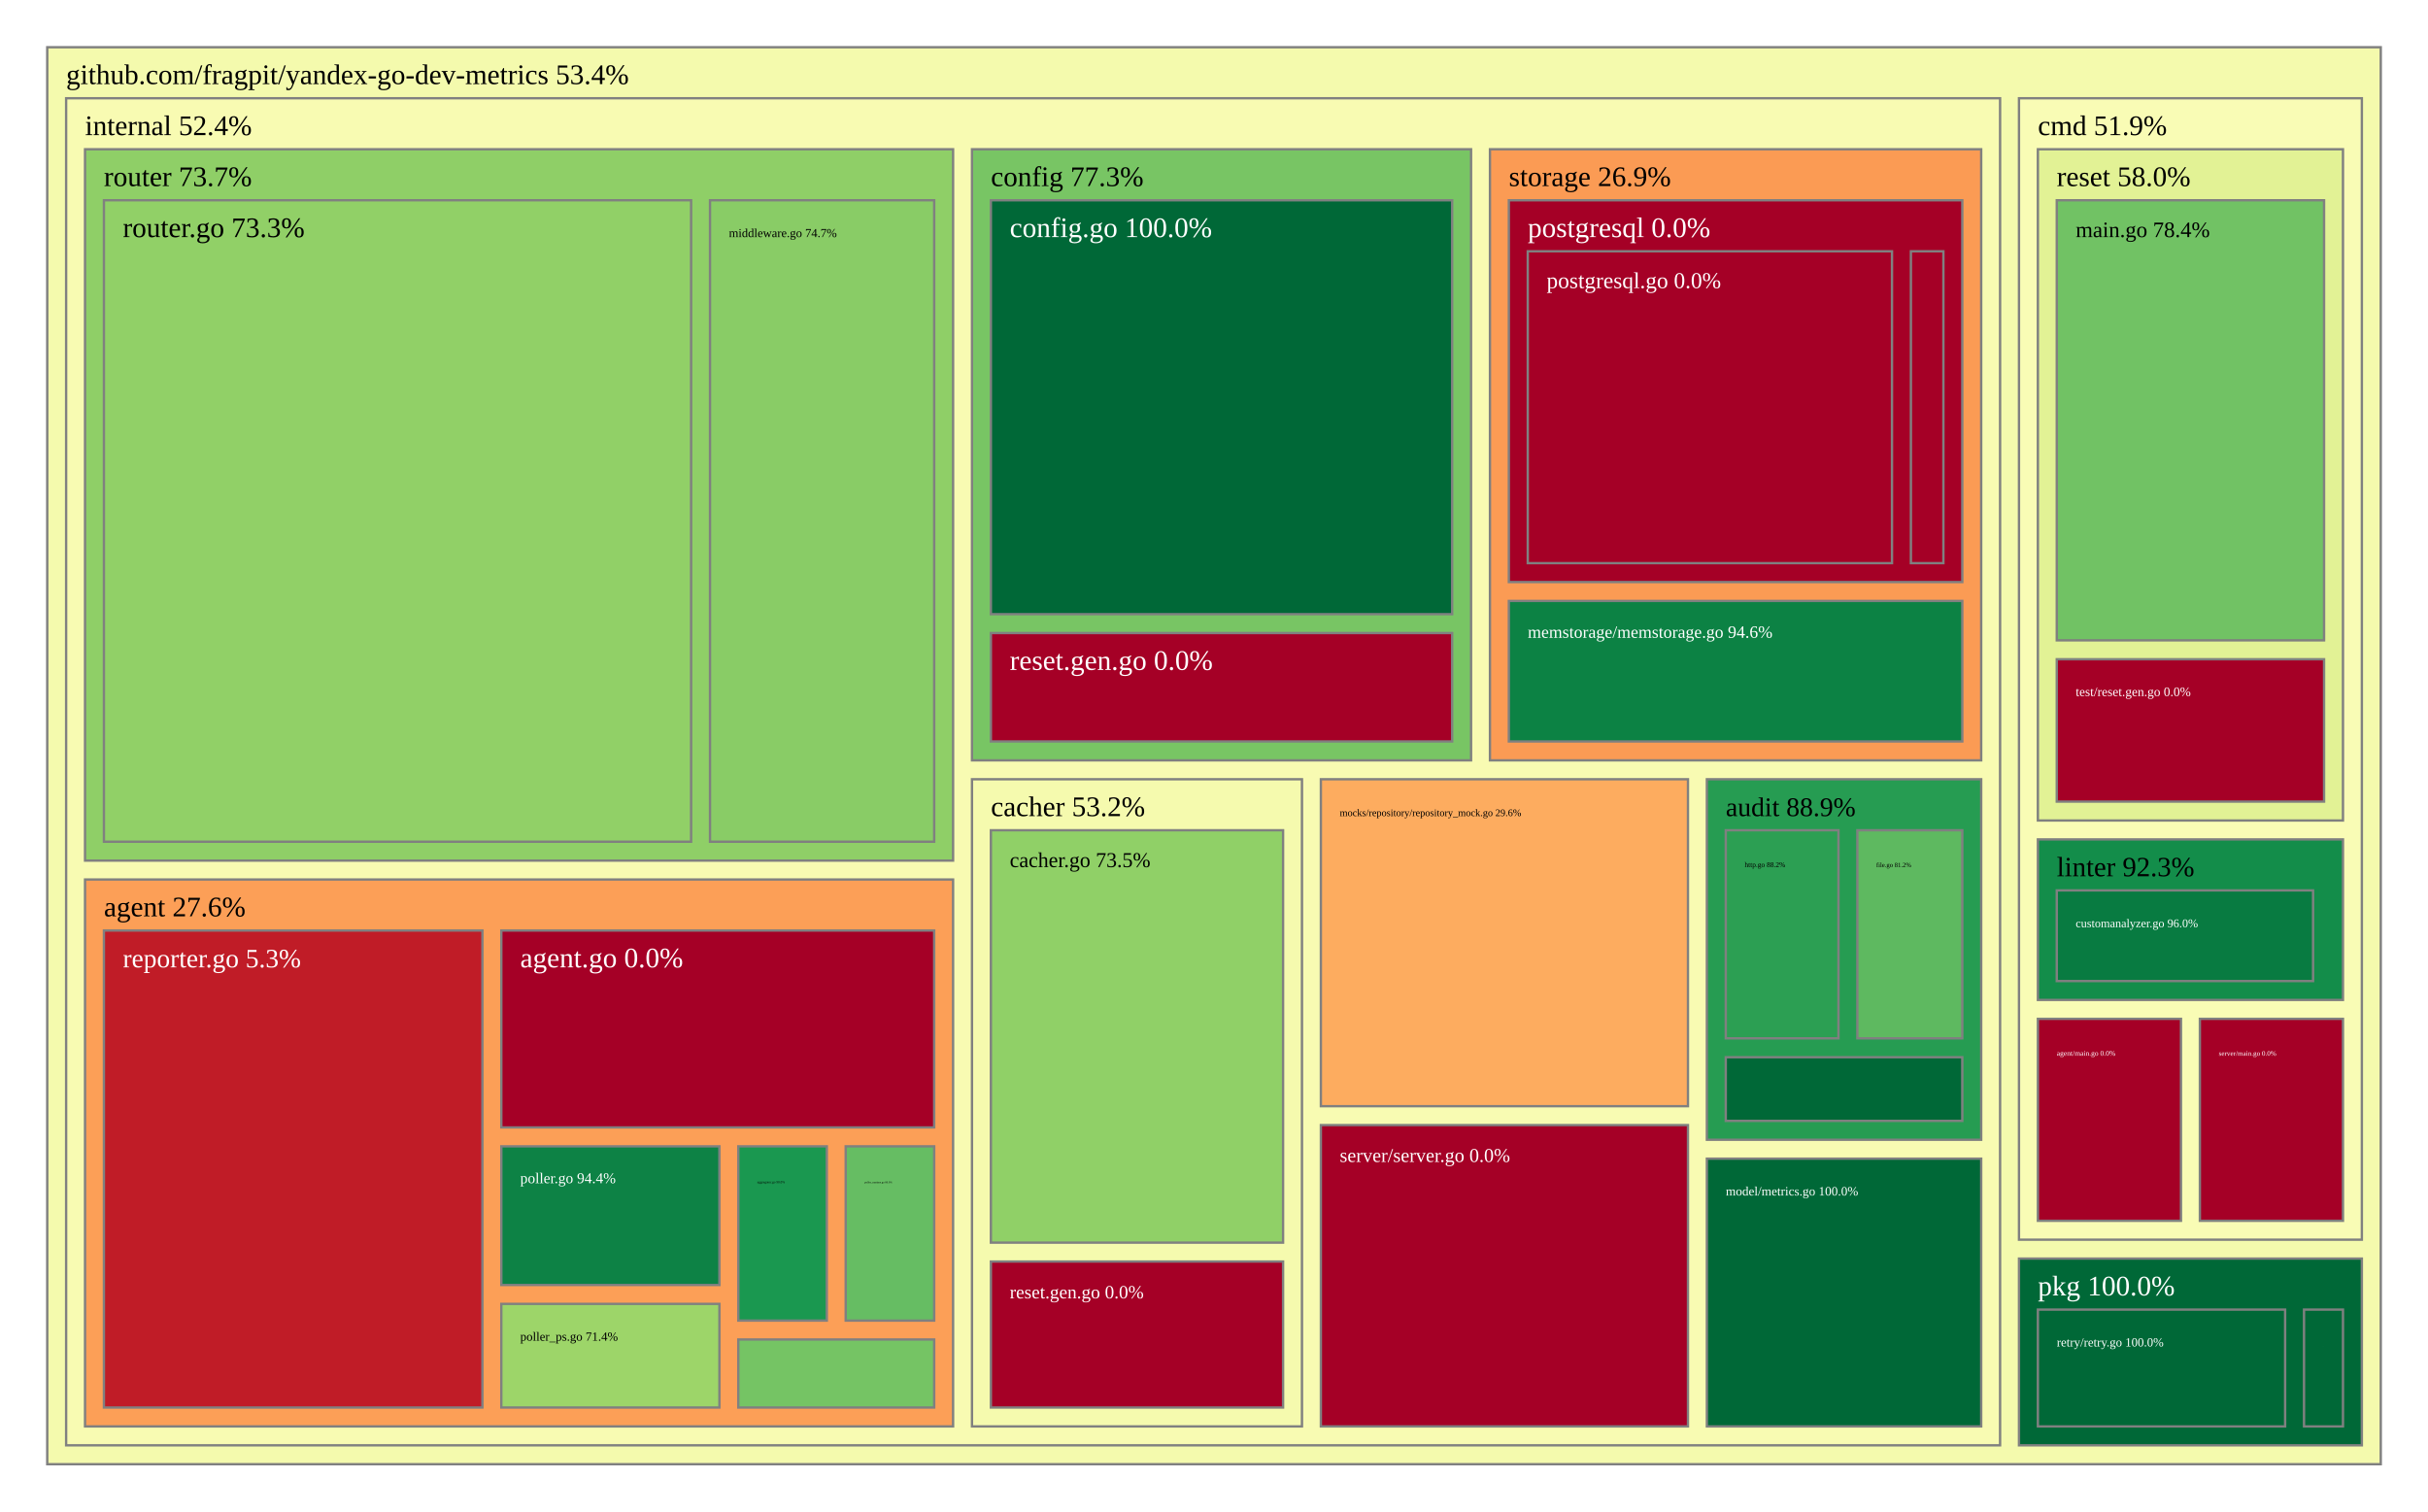
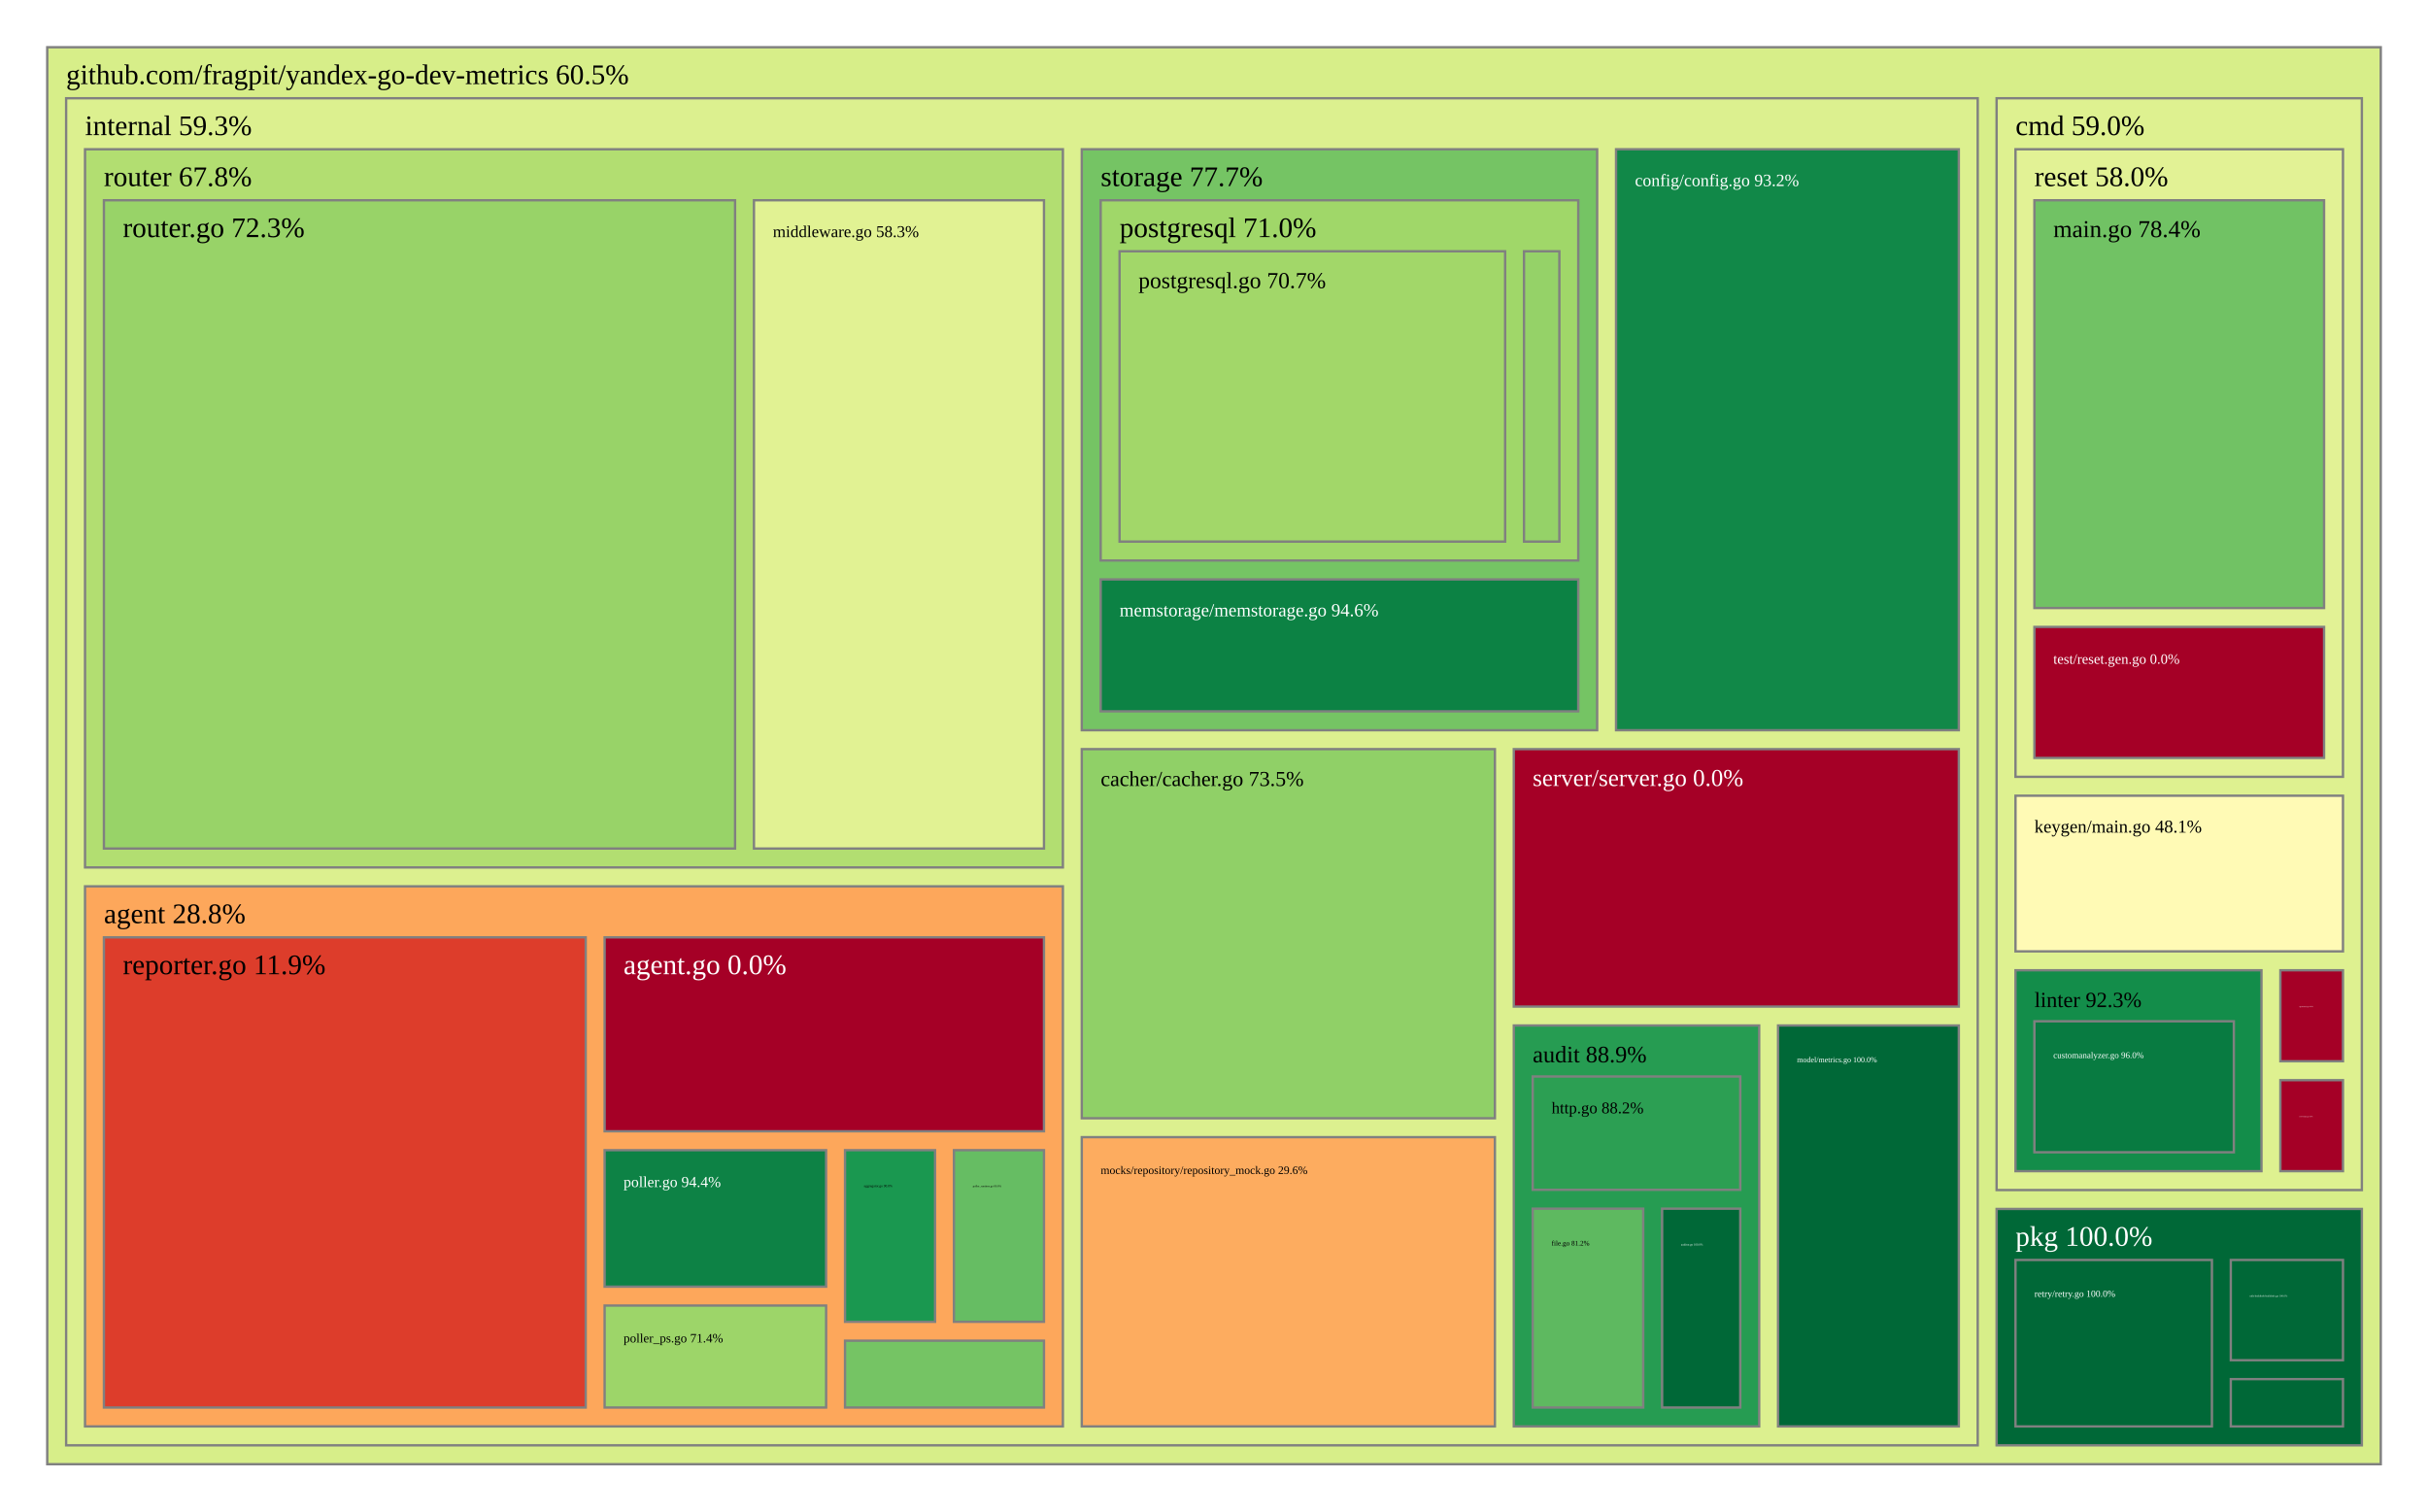
<svg xmlns="http://www.w3.org/2000/svg" viewBox="0 0 1028 640" style="background: white none repeat scroll 0% 0%;">
  <g>
-     <rect x="20" y="20" width="988" height="600" style="fill: rgb(244, 250, 173);opacity:1;fill-opacity:1.00;stroke:rgb(128,128,128);stroke-width:1px;stroke-opacity:1.00;" />
-     <text data-notex="1" text-anchor="start" transform="translate(28,35.6) scale(1)" style="font-family: Open Sans, verdana, arial, sans-serif !important; font-size: 12px; fill: rgb(0, 0, 0); fill-opacity: 1.00; white-space: pre;" data-math="N">github.com/fragpit/yandex-go-dev-metrics 53.4%</text>
+     <rect x="20" y="20" width="988" height="600" style="fill: rgb(215, 238, 137);opacity:1;fill-opacity:1.00;stroke:rgb(128,128,128);stroke-width:1px;stroke-opacity:1.00;" />
+     <text data-notex="1" text-anchor="start" transform="translate(28,35.6) scale(1)" style="font-family: Open Sans, verdana, arial, sans-serif !important; font-size: 12px; fill: rgb(0, 0, 0); fill-opacity: 1.00; white-space: pre;" data-math="N">github.com/fragpit/yandex-go-dev-metrics 60.5%</text>
  </g>
  <g>
-     <rect x="854.824" y="41.6" width="145.176" height="483.329" style="fill: rgb(249, 252, 181);opacity:1;fill-opacity:1.00;stroke:rgb(128,128,128);stroke-width:1px;stroke-opacity:1.00;" />
-     <text data-notex="1" text-anchor="start" transform="translate(862.8235,57.2) scale(1)" style="font-family: Open Sans, verdana, arial, sans-serif !important; font-size: 12px; fill: rgb(0, 0, 0); fill-opacity: 1.00; white-space: pre;" data-math="N">cmd 51.9%</text>
+     <rect x="845.351" y="41.6" width="154.649" height="462.315" style="fill: rgb(222, 241, 144);opacity:1;fill-opacity:1.00;stroke:rgb(128,128,128);stroke-width:1px;stroke-opacity:1.00;" />
+     <text data-notex="1" text-anchor="start" transform="translate(853.3512,57.2) scale(1)" style="font-family: Open Sans, verdana, arial, sans-serif !important; font-size: 12px; fill: rgb(0, 0, 0); fill-opacity: 1.00; white-space: pre;" data-math="N">cmd 59.0%</text>
  </g>
  <g>
-     <rect x="28" y="41.6" width="818.824" height="570.4" style="fill: rgb(248, 251, 178);opacity:1;fill-opacity:1.00;stroke:rgb(128,128,128);stroke-width:1px;stroke-opacity:1.00;" />
-     <text data-notex="1" text-anchor="start" transform="translate(36,57.2) scale(1)" style="font-family: Open Sans, verdana, arial, sans-serif !important; font-size: 12px; fill: rgb(0, 0, 0); fill-opacity: 1.00; white-space: pre;" data-math="N">internal 52.4%</text>
+     <rect x="28" y="41.6" width="809.351" height="570.4" style="fill: rgb(220, 240, 143);opacity:1;fill-opacity:1.00;stroke:rgb(128,128,128);stroke-width:1px;stroke-opacity:1.00;" />
+     <text data-notex="1" text-anchor="start" transform="translate(36,57.2) scale(1)" style="font-family: Open Sans, verdana, arial, sans-serif !important; font-size: 12px; fill: rgb(0, 0, 0); fill-opacity: 1.00; white-space: pre;" data-math="N">internal 59.3%</text>
  </g>
  <g>
-     <rect x="854.824" y="532.929" width="145.176" height="79.071" style="fill: rgb(0, 104, 55);opacity:1;fill-opacity:1.00;stroke:rgb(128,128,128);stroke-width:1px;stroke-opacity:1.00;" />
-     <text data-notex="1" text-anchor="start" transform="translate(862.8235,548.529) scale(1)" style="font-family: Open Sans, verdana, arial, sans-serif !important; font-size: 12px; fill: rgb(255, 255, 255); fill-opacity: 1.00; white-space: pre;" data-math="N">pkg 100.0%</text>
+     <rect x="845.351" y="511.915" width="154.649" height="100.085" style="fill: rgb(0, 104, 55);opacity:1;fill-opacity:1.00;stroke:rgb(128,128,128);stroke-width:1px;stroke-opacity:1.00;" />
+     <text data-notex="1" text-anchor="start" transform="translate(853.3512,527.5152) scale(1)" style="font-family: Open Sans, verdana, arial, sans-serif !important; font-size: 12px; fill: rgb(255, 255, 255); fill-opacity: 1.00; white-space: pre;" data-math="N">pkg 100.0%</text>
  </g>
  <g>
-     <rect x="862.824" y="431.414" width="60.588" height="85.515" style="fill: rgb(165, 0, 38);opacity:1;fill-opacity:1.00;stroke:rgb(128,128,128);stroke-width:1px;stroke-opacity:1.00;" />
-     <text data-notex="1" text-anchor="start" transform="translate(870.8235,447.0143) scale(0.258034)" style="font-family: Open Sans, verdana, arial, sans-serif !important; font-size: 12px; fill: rgb(255, 255, 255); fill-opacity: 1.00; white-space: pre;" data-math="N">agent/main.go 0.0%</text>
+     <rect x="965.494" y="410.845" width="26.506" height="38.535" style="fill: rgb(165, 0, 38);opacity:1;fill-opacity:1.00;stroke:rgb(128,128,128);stroke-width:1px;stroke-opacity:1.00;" />
+     <text data-notex="1" text-anchor="start" transform="translate(973.4944,426.4449) scale(0.060796)" style="font-family: Open Sans, verdana, arial, sans-serif !important; font-size: 12px; fill: rgb(255, 255, 255); fill-opacity: 1.00; white-space: pre;" data-math="N">agent/main.go 0.0%</text>
  </g>
  <g>
-     <rect x="862.824" y="355.434" width="129.176" height="67.981" style="fill: rgb(19, 141, 74);opacity:1;fill-opacity:1.00;stroke:rgb(128,128,128);stroke-width:1px;stroke-opacity:1.00;" />
-     <text data-notex="1" text-anchor="start" transform="translate(870.8235,371.0336) scale(0.982435)" style="font-family: Open Sans, verdana, arial, sans-serif !important; font-size: 12px; fill: rgb(0, 0, 0); fill-opacity: 1.00; white-space: pre;" data-math="N">linter 92.3%</text>
+     <rect x="853.351" y="336.936" width="138.649" height="65.909" style="fill: rgb(255, 250, 181);opacity:1;fill-opacity:1.00;stroke:rgb(128,128,128);stroke-width:1px;stroke-opacity:1.00;" />
+     <text data-notex="1" text-anchor="start" transform="translate(861.3512,352.5361) scale(0.638796)" style="font-family: Open Sans, verdana, arial, sans-serif !important; font-size: 12px; fill: rgb(0, 0, 0); fill-opacity: 1.00; white-space: pre;" data-math="N">keygen/main.go 48.1%</text>
  </g>
  <g>
-     <rect x="862.824" y="63.2" width="129.176" height="284.234" style="fill: rgb(226, 242, 149);opacity:1;fill-opacity:1.00;stroke:rgb(128,128,128);stroke-width:1px;stroke-opacity:1.00;" />
-     <text data-notex="1" text-anchor="start" transform="translate(870.8235,78.8) scale(1)" style="font-family: Open Sans, verdana, arial, sans-serif !important; font-size: 12px; fill: rgb(0, 0, 0); fill-opacity: 1.00; white-space: pre;" data-math="N">reset 58.0%</text>
+     <rect x="853.351" y="410.845" width="104.143" height="85.07" style="fill: rgb(19, 141, 74);opacity:1;fill-opacity:1.00;stroke:rgb(128,128,128);stroke-width:1px;stroke-opacity:1.00;" />
+     <text data-notex="1" text-anchor="start" transform="translate(861.3512,426.4449) scale(0.765132)" style="font-family: Open Sans, verdana, arial, sans-serif !important; font-size: 12px; fill: rgb(0, 0, 0); fill-opacity: 1.00; white-space: pre;" data-math="N">linter 92.3%</text>
  </g>
  <g>
-     <rect x="931.412" y="431.414" width="60.588" height="85.515" style="fill: rgb(165, 0, 38);opacity:1;fill-opacity:1.00;stroke:rgb(128,128,128);stroke-width:1px;stroke-opacity:1.00;" />
-     <text data-notex="1" text-anchor="start" transform="translate(939.4118,447.0143) scale(0.244453)" style="font-family: Open Sans, verdana, arial, sans-serif !important; font-size: 12px; fill: rgb(255, 255, 255); fill-opacity: 1.00; white-space: pre;" data-math="N">server/main.go 0.0%</text>
+     <rect x="853.351" y="63.2" width="138.649" height="265.736" style="fill: rgb(226, 242, 149);opacity:1;fill-opacity:1.00;stroke:rgb(128,128,128);stroke-width:1px;stroke-opacity:1.00;" />
+     <text data-notex="1" text-anchor="start" transform="translate(861.3512,78.8) scale(1)" style="font-family: Open Sans, verdana, arial, sans-serif !important; font-size: 12px; fill: rgb(0, 0, 0); fill-opacity: 1.00; white-space: pre;" data-math="N">reset 58.0%</text>
  </g>
  <g>
-     <rect x="36" y="372.416" width="367.531" height="231.584" style="fill: rgb(252, 159, 87);opacity:1;fill-opacity:1.00;stroke:rgb(128,128,128);stroke-width:1px;stroke-opacity:1.00;" />
-     <text data-notex="1" text-anchor="start" transform="translate(44,388.0163) scale(1)" style="font-family: Open Sans, verdana, arial, sans-serif !important; font-size: 12px; fill: rgb(0, 0, 0); fill-opacity: 1.00; white-space: pre;" data-math="N">agent 27.6%</text>
+     <rect x="965.494" y="457.38" width="26.506" height="38.535" style="fill: rgb(165, 0, 38);opacity:1;fill-opacity:1.00;stroke:rgb(128,128,128);stroke-width:1px;stroke-opacity:1.00;" />
+     <text data-notex="1" text-anchor="start" transform="translate(973.4944,472.98) scale(0.057596)" style="font-family: Open Sans, verdana, arial, sans-serif !important; font-size: 12px; fill: rgb(255, 255, 255); fill-opacity: 1.00; white-space: pre;" data-math="N">server/main.go 0.0%</text>
  </g>
  <g>
-     <rect x="722.679" y="329.964" width="116.145" height="152.654" style="fill: rgb(38, 156, 82);opacity:1;fill-opacity:1.00;stroke:rgb(128,128,128);stroke-width:1px;stroke-opacity:1.00;" />
-     <text data-notex="1" text-anchor="start" transform="translate(730.6787,345.5636) scale(0.948341)" style="font-family: Open Sans, verdana, arial, sans-serif !important; font-size: 12px; fill: rgb(0, 0, 0); fill-opacity: 1.00; white-space: pre;" data-math="N">audit 88.9%</text>
+     <rect x="36" y="375.304" width="414.018" height="228.696" style="fill: rgb(253, 167, 91);opacity:1;fill-opacity:1.00;stroke:rgb(128,128,128);stroke-width:1px;stroke-opacity:1.00;" />
+     <text data-notex="1" text-anchor="start" transform="translate(44,390.9038) scale(1)" style="font-family: Open Sans, verdana, arial, sans-serif !important; font-size: 12px; fill: rgb(0, 0, 0); fill-opacity: 1.00; white-space: pre;" data-math="N">agent 28.8%</text>
  </g>
  <g>
-     <rect x="411.531" y="329.964" width="139.717" height="274.036" style="fill: rgb(245, 250, 174);opacity:1;fill-opacity:1.00;stroke:rgb(128,128,128);stroke-width:1px;stroke-opacity:1.00;" />
-     <text data-notex="1" text-anchor="start" transform="translate(419.5308,345.5636) scale(1)" style="font-family: Open Sans, verdana, arial, sans-serif !important; font-size: 12px; fill: rgb(0, 0, 0); fill-opacity: 1.00; white-space: pre;" data-math="N">cacher 53.2%</text>
+     <rect x="640.938" y="434.225" width="103.881" height="169.775" style="fill: rgb(38, 156, 82);opacity:1;fill-opacity:1.00;stroke:rgb(128,128,128);stroke-width:1px;stroke-opacity:1.00;" />
+     <text data-notex="1" text-anchor="start" transform="translate(648.9376,449.8255) scale(0.832208)" style="font-family: Open Sans, verdana, arial, sans-serif !important; font-size: 12px; fill: rgb(0, 0, 0); fill-opacity: 1.00; white-space: pre;" data-math="N">audit 88.9%</text>
  </g>
  <g>
-     <rect x="411.531" y="63.2" width="211.308" height="258.764" style="fill: rgb(120, 197, 100);opacity:1;fill-opacity:1.00;stroke:rgb(128,128,128);stroke-width:1px;stroke-opacity:1.00;" />
-     <text data-notex="1" text-anchor="start" transform="translate(419.5308,78.8) scale(1)" style="font-family: Open Sans, verdana, arial, sans-serif !important; font-size: 12px; fill: rgb(0, 0, 0); fill-opacity: 1.00; white-space: pre;" data-math="N">config 77.3%</text>
+     <rect x="458.018" y="317.209" width="174.92" height="156.31" style="fill: rgb(144, 208, 103);opacity:1;fill-opacity:1.00;stroke:rgb(128,128,128);stroke-width:1px;stroke-opacity:1.00;" />
+     <text data-notex="1" text-anchor="start" transform="translate(466.0181,332.8093) scale(0.75246)" style="font-family: Open Sans, verdana, arial, sans-serif !important; font-size: 12px; fill: rgb(0, 0, 0); fill-opacity: 1.00; white-space: pre;" data-math="N">cacher/cacher.go 73.5%</text>
  </g>
  <g>
-     <rect x="559.247" y="329.964" width="155.431" height="138.442" style="fill: rgb(253, 172, 95);opacity:1;fill-opacity:1.00;stroke:rgb(128,128,128);stroke-width:1px;stroke-opacity:1.00;" />
-     <text data-notex="1" text-anchor="start" transform="translate(567.2475,345.5636) scale(0.354246)" style="font-family: Open Sans, verdana, arial, sans-serif !important; font-size: 12px; fill: rgb(0, 0, 0); fill-opacity: 1.00; white-space: pre;" data-math="N">mocks/repository/repository_mock.go 29.6%</text>
+     <rect x="684.226" y="63.2" width="145.125" height="246.009" style="fill: rgb(17, 136, 72);opacity:1;fill-opacity:1.00;stroke:rgb(128,128,128);stroke-width:1px;stroke-opacity:1.00;" />
+     <text data-notex="1" text-anchor="start" transform="translate(692.2259,78.8) scale(0.611389)" style="font-family: Open Sans, verdana, arial, sans-serif !important; font-size: 12px; fill: rgb(255, 255, 255); fill-opacity: 1.00; white-space: pre;" data-math="N">config/config.go 93.2%</text>
  </g>
  <g>
-     <rect x="722.679" y="490.617" width="116.145" height="113.383" style="fill: rgb(0, 104, 55);opacity:1;fill-opacity:1.00;stroke:rgb(128,128,128);stroke-width:1px;stroke-opacity:1.00;" />
-     <text data-notex="1" text-anchor="start" transform="translate(730.6787,506.2173) scale(0.453555)" style="font-family: Open Sans, verdana, arial, sans-serif !important; font-size: 12px; fill: rgb(255, 255, 255); fill-opacity: 1.00; white-space: pre;" data-math="N">model/metrics.go 100.0%</text>
+     <rect x="458.018" y="481.519" width="174.92" height="122.481" style="fill: rgb(253, 172, 95);opacity:1;fill-opacity:1.00;stroke:rgb(128,128,128);stroke-width:1px;stroke-opacity:1.00;" />
+     <text data-notex="1" text-anchor="start" transform="translate(466.0181,497.1189) scale(0.403759)" style="font-family: Open Sans, verdana, arial, sans-serif !important; font-size: 12px; fill: rgb(0, 0, 0); fill-opacity: 1.00; white-space: pre;" data-math="N">mocks/repository/repository_mock.go 29.6%</text>
  </g>
  <g>
-     <rect x="36" y="63.2" width="367.531" height="301.216" style="fill: rgb(143, 207, 103);opacity:1;fill-opacity:1.00;stroke:rgb(128,128,128);stroke-width:1px;stroke-opacity:1.00;" />
-     <text data-notex="1" text-anchor="start" transform="translate(44,78.8) scale(1)" style="font-family: Open Sans, verdana, arial, sans-serif !important; font-size: 12px; fill: rgb(0, 0, 0); fill-opacity: 1.00; white-space: pre;" data-math="N">router 73.7%</text>
+     <rect x="752.819" y="434.225" width="76.532" height="169.775" style="fill: rgb(0, 104, 55);opacity:1;fill-opacity:1.00;stroke:rgb(128,128,128);stroke-width:1px;stroke-opacity:1.00;" />
+     <text data-notex="1" text-anchor="start" transform="translate(760.8188,449.8255) scale(0.27415)" style="font-family: Open Sans, verdana, arial, sans-serif !important; font-size: 12px; fill: rgb(255, 255, 255); fill-opacity: 1.00; white-space: pre;" data-math="N">model/metrics.go 100.0%</text>
  </g>
  <g>
-     <rect x="559.247" y="476.406" width="155.431" height="127.594" style="fill: rgb(165, 0, 38);opacity:1;fill-opacity:1.00;stroke:rgb(128,128,128);stroke-width:1px;stroke-opacity:1.00;" />
-     <text data-notex="1" text-anchor="start" transform="translate(567.2475,492.0056) scale(0.691623)" style="font-family: Open Sans, verdana, arial, sans-serif !important; font-size: 12px; fill: rgb(255, 255, 255); fill-opacity: 1.00; white-space: pre;" data-math="N">server/server.go 0.0%</text>
+     <rect x="36" y="63.2" width="414.018" height="304.104" style="fill: rgb(178, 222, 113);opacity:1;fill-opacity:1.00;stroke:rgb(128,128,128);stroke-width:1px;stroke-opacity:1.00;" />
+     <text data-notex="1" text-anchor="start" transform="translate(44,78.8) scale(1)" style="font-family: Open Sans, verdana, arial, sans-serif !important; font-size: 12px; fill: rgb(0, 0, 0); fill-opacity: 1.00; white-space: pre;" data-math="N">router 67.8%</text>
  </g>
  <g>
-     <rect x="630.839" y="63.2" width="207.985" height="258.764" style="fill: rgb(251, 155, 84);opacity:1;fill-opacity:1.00;stroke:rgb(128,128,128);stroke-width:1px;stroke-opacity:1.00;" />
-     <text data-notex="1" text-anchor="start" transform="translate(638.8386,78.8) scale(1)" style="font-family: Open Sans, verdana, arial, sans-serif !important; font-size: 12px; fill: rgb(0, 0, 0); fill-opacity: 1.00; white-space: pre;" data-math="N">storage 26.9%</text>
+     <rect x="640.938" y="317.209" width="188.414" height="109.016" style="fill: rgb(165, 0, 38);opacity:1;fill-opacity:1.00;stroke:rgb(128,128,128);stroke-width:1px;stroke-opacity:1.00;" />
+     <text data-notex="1" text-anchor="start" transform="translate(648.9376,332.8093) scale(0.855226)" style="font-family: Open Sans, verdana, arial, sans-serif !important; font-size: 12px; fill: rgb(255, 255, 255); fill-opacity: 1.00; white-space: pre;" data-math="N">server/server.go 0.0%</text>
  </g>
  <g>
-     <rect x="975.504" y="554.529" width="16.496" height="49.471" style="fill: rgb(0, 104, 55);opacity:1;fill-opacity:1.00;stroke:rgb(128,128,128);stroke-width:1px;stroke-opacity:1.00;" />
-     <text data-notex="1" text-anchor="start" transform="translate(983.5042,570.129) scale(0.002718)" style="font-family: Open Sans, verdana, arial, sans-serif !important; font-size: 12px; fill: rgb(255, 255, 255); fill-opacity: 1.00; white-space: pre;" data-math="N">pool/pool.go 100.0%</text>
+     <rect x="458.018" y="63.2" width="218.208" height="246.009" style="fill: rgb(117, 196, 100);opacity:1;fill-opacity:1.00;stroke:rgb(128,128,128);stroke-width:1px;stroke-opacity:1.00;" />
+     <text data-notex="1" text-anchor="start" transform="translate(466.0181,78.8) scale(1)" style="font-family: Open Sans, verdana, arial, sans-serif !important; font-size: 12px; fill: rgb(0, 0, 0); fill-opacity: 1.00; white-space: pre;" data-math="N">storage 77.7%</text>
  </g>
  <g>
-     <rect x="862.824" y="554.529" width="104.681" height="49.471" style="fill: rgb(0, 104, 55);opacity:1;fill-opacity:1.00;stroke:rgb(128,128,128);stroke-width:1px;stroke-opacity:1.00;" />
-     <text data-notex="1" text-anchor="start" transform="translate(870.8235,570.129) scale(0.439884)" style="font-family: Open Sans, verdana, arial, sans-serif !important; font-size: 12px; fill: rgb(255, 255, 255); fill-opacity: 1.00; white-space: pre;" data-math="N">retry/retry.go 100.0%</text>
+     <rect x="944.511" y="583.97" width="47.489" height="20.03" style="fill: rgb(0, 104, 55);opacity:1;fill-opacity:1.00;stroke:rgb(128,128,128);stroke-width:1px;stroke-opacity:1.00;" />
  </g>
  <g>
-     <rect x="870.824" y="377.034" width="108.516" height="38.381" style="fill: rgb(8, 123, 65);opacity:1;fill-opacity:1.00;stroke:rgb(128,128,128);stroke-width:1px;stroke-opacity:1.00;" />
-     <text data-notex="1" text-anchor="start" transform="translate(878.8235,392.6336) scale(0.419003)" style="font-family: Open Sans, verdana, arial, sans-serif !important; font-size: 12px; fill: rgb(255, 255, 255); fill-opacity: 1.00; white-space: pre;" data-math="N">customanalyzer.go 96.0%</text>
+     <rect x="853.351" y="533.515" width="83.16" height="70.485" style="fill: rgb(0, 104, 55);opacity:1;fill-opacity:1.00;stroke:rgb(128,128,128);stroke-width:1px;stroke-opacity:1.00;" />
+     <text data-notex="1" text-anchor="start" transform="translate(861.3512,549.1152) scale(0.333135)" style="font-family: Open Sans, verdana, arial, sans-serif !important; font-size: 12px; fill: rgb(255, 255, 255); fill-opacity: 1.00; white-space: pre;" data-math="N">retry/retry.go 100.0%</text>
  </g>
  <g>
-     <rect x="870.824" y="84.8" width="113.176" height="186.349" style="fill: rgb(113, 194, 100);opacity:1;fill-opacity:1.00;stroke:rgb(128,128,128);stroke-width:1px;stroke-opacity:1.00;" />
-     <text data-notex="1" text-anchor="start" transform="translate(878.8235,100.4) scale(0.778658)" style="font-family: Open Sans, verdana, arial, sans-serif !important; font-size: 12px; fill: rgb(0, 0, 0); fill-opacity: 1.00; white-space: pre;" data-math="N">main.go 78.4%</text>
+     <rect x="944.511" y="533.515" width="47.489" height="42.455" style="fill: rgb(0, 104, 55);opacity:1;fill-opacity:1.00;stroke:rgb(128,128,128);stroke-width:1px;stroke-opacity:1.00;" />
+     <text data-notex="1" text-anchor="start" transform="translate(952.5113,549.1152) scale(0.093716)" style="font-family: Open Sans, verdana, arial, sans-serif !important; font-size: 12px; fill: rgb(255, 255, 255); fill-opacity: 1.00; white-space: pre;" data-math="N">utils/buildinfo/buildinfo.go 100.0%</text>
  </g>
  <g>
-     <rect x="870.824" y="279.149" width="113.176" height="60.285" style="fill: rgb(165, 0, 38);opacity:1;fill-opacity:1.00;stroke:rgb(128,128,128);stroke-width:1px;stroke-opacity:1.00;" />
-     <text data-notex="1" text-anchor="start" transform="translate(878.8235,294.7488) scale(0.460116)" style="font-family: Open Sans, verdana, arial, sans-serif !important; font-size: 12px; fill: rgb(255, 255, 255); fill-opacity: 1.00; white-space: pre;" data-math="N">test/reset.gen.go 0.0%</text>
+     <rect x="861.351" y="432.445" width="84.445" height="55.47" style="fill: rgb(8, 123, 65);opacity:1;fill-opacity:1.00;stroke:rgb(128,128,128);stroke-width:1px;stroke-opacity:1.00;" />
+     <text data-notex="1" text-anchor="start" transform="translate(869.3512,448.0449) scale(0.309988)" style="font-family: Open Sans, verdana, arial, sans-serif !important; font-size: 12px; fill: rgb(255, 255, 255); fill-opacity: 1.00; white-space: pre;" data-math="N">customanalyzer.go 96.0%</text>
  </g>
  <g>
-     <rect x="212.253" y="394.016" width="183.277" height="83.382" style="fill: rgb(165, 0, 38);opacity:1;fill-opacity:1.00;stroke:rgb(128,128,128);stroke-width:1px;stroke-opacity:1.00;" />
-     <text data-notex="1" text-anchor="start" transform="translate(220.2533,409.6163) scale(1)" style="font-family: Open Sans, verdana, arial, sans-serif !important; font-size: 12px; fill: rgb(255, 255, 255); fill-opacity: 1.00; white-space: pre;" data-math="N">agent.go 0.0%</text>
+     <rect x="861.351" y="84.8" width="122.649" height="172.661" style="fill: rgb(113, 194, 100);opacity:1;fill-opacity:1.00;stroke:rgb(128,128,128);stroke-width:1px;stroke-opacity:1.00;" />
+     <text data-notex="1" text-anchor="start" transform="translate(869.3512,100.4) scale(0.854558)" style="font-family: Open Sans, verdana, arial, sans-serif !important; font-size: 12px; fill: rgb(0, 0, 0); fill-opacity: 1.00; white-space: pre;" data-math="N">main.go 78.4%</text>
  </g>
  <g>
-     <rect x="312.596" y="485.398" width="37.468" height="73.794" style="fill: rgb(26, 152, 80);opacity:1;fill-opacity:1.00;stroke:rgb(128,128,128);stroke-width:1px;stroke-opacity:1.00;" />
-     <text data-notex="1" text-anchor="start" transform="translate(320.5956,500.9981) scale(0.117695)" style="font-family: Open Sans, verdana, arial, sans-serif !important; font-size: 12px; fill: rgb(0, 0, 0); fill-opacity: 1.00; white-space: pre;" data-math="N">aggregator.go 90.0%</text>
+     <rect x="861.351" y="265.461" width="122.649" height="55.475" style="fill: rgb(165, 0, 38);opacity:1;fill-opacity:1.00;stroke:rgb(128,128,128);stroke-width:1px;stroke-opacity:1.00;" />
+     <text data-notex="1" text-anchor="start" transform="translate(869.3512,281.0607) scale(0.504966)" style="font-family: Open Sans, verdana, arial, sans-serif !important; font-size: 12px; fill: rgb(255, 255, 255); fill-opacity: 1.00; white-space: pre;" data-math="N">test/reset.gen.go 0.0%</text>
  </g>
  <g>
-     <rect x="212.253" y="485.398" width="92.342" height="58.714" style="fill: rgb(13, 130, 69);opacity:1;fill-opacity:1.00;stroke:rgb(128,128,128);stroke-width:1px;stroke-opacity:1.00;" />
-     <text data-notex="1" text-anchor="start" transform="translate(220.2533,500.9981) scale(0.530155)" style="font-family: Open Sans, verdana, arial, sans-serif !important; font-size: 12px; fill: rgb(255, 255, 255); fill-opacity: 1.00; white-space: pre;" data-math="N">poller.go 94.4%</text>
+     <rect x="255.992" y="396.904" width="186.026" height="82.125" style="fill: rgb(165, 0, 38);opacity:1;fill-opacity:1.00;stroke:rgb(128,128,128);stroke-width:1px;stroke-opacity:1.00;" />
+     <text data-notex="1" text-anchor="start" transform="translate(263.9918,412.5038) scale(1)" style="font-family: Open Sans, verdana, arial, sans-serif !important; font-size: 12px; fill: rgb(255, 255, 255); fill-opacity: 1.00; white-space: pre;" data-math="N">agent.go 0.0%</text>
  </g>
  <g>
-     <rect x="312.596" y="567.193" width="82.935" height="28.807" style="fill: rgb(117, 196, 100);opacity:1;fill-opacity:1.00;stroke:rgb(128,128,128);stroke-width:1px;stroke-opacity:1.00;" />
+     <rect x="357.776" y="487.029" width="38.121" height="72.67" style="fill: rgb(26, 152, 80);opacity:1;fill-opacity:1.00;stroke:rgb(128,128,128);stroke-width:1px;stroke-opacity:1.00;" />
+     <text data-notex="1" text-anchor="start" transform="translate(365.7761,502.629) scale(0.121278)" style="font-family: Open Sans, verdana, arial, sans-serif !important; font-size: 12px; fill: rgb(0, 0, 0); fill-opacity: 1.00; white-space: pre;" data-math="N">aggregator.go 90.0%</text>
  </g>
  <g>
-     <rect x="212.253" y="552.112" width="92.342" height="43.888" style="fill: rgb(157, 213, 105);opacity:1;fill-opacity:1.00;stroke:rgb(128,128,128);stroke-width:1px;stroke-opacity:1.00;" />
-     <text data-notex="1" text-anchor="start" transform="translate(220.2533,567.7117) scale(0.441796)" style="font-family: Open Sans, verdana, arial, sans-serif !important; font-size: 12px; fill: rgb(0, 0, 0); fill-opacity: 1.00; white-space: pre;" data-math="N">poller_ps.go 71.4%</text>
+     <rect x="255.992" y="487.029" width="93.784" height="57.796" style="fill: rgb(13, 130, 69);opacity:1;fill-opacity:1.00;stroke:rgb(128,128,128);stroke-width:1px;stroke-opacity:1.00;" />
+     <text data-notex="1" text-anchor="start" transform="translate(263.9918,502.629) scale(0.540169)" style="font-family: Open Sans, verdana, arial, sans-serif !important; font-size: 12px; fill: rgb(255, 255, 255); fill-opacity: 1.00; white-space: pre;" data-math="N">poller.go 94.4%</text>
  </g>
  <g>
-     <rect x="358.063" y="485.398" width="37.468" height="73.794" style="fill: rgb(102, 189, 99);opacity:1;fill-opacity:1.00;stroke:rgb(128,128,128);stroke-width:1px;stroke-opacity:1.00;" />
-     <text data-notex="1" text-anchor="start" transform="translate(366.0632,500.9981) scale(0.097226)" style="font-family: Open Sans, verdana, arial, sans-serif !important; font-size: 12px; fill: rgb(0, 0, 0); fill-opacity: 1.00; white-space: pre;" data-math="N">poller_runtime.go 80.0%</text>
+     <rect x="357.776" y="567.699" width="84.242" height="28.301" style="fill: rgb(117, 196, 100);opacity:1;fill-opacity:1.00;stroke:rgb(128,128,128);stroke-width:1px;stroke-opacity:1.00;" />
  </g>
  <g>
-     <rect x="44" y="394.016" width="160.253" height="201.984" style="fill: rgb(192, 28, 39);opacity:1;fill-opacity:1.00;stroke:rgb(128,128,128);stroke-width:1px;stroke-opacity:1.00;" />
-     <text data-notex="1" text-anchor="start" transform="translate(52,409.6163) scale(0.939149)" style="font-family: Open Sans, verdana, arial, sans-serif !important; font-size: 12px; fill: rgb(255, 255, 255); fill-opacity: 1.00; white-space: pre;" data-math="N">reporter.go 5.3%</text>
+     <rect x="255.992" y="552.825" width="93.784" height="43.175" style="fill: rgb(157, 213, 105);opacity:1;fill-opacity:1.00;stroke:rgb(128,128,128);stroke-width:1px;stroke-opacity:1.00;" />
+     <text data-notex="1" text-anchor="start" transform="translate(263.9918,568.4252) scale(0.450141)" style="font-family: Open Sans, verdana, arial, sans-serif !important; font-size: 12px; fill: rgb(0, 0, 0); fill-opacity: 1.00; white-space: pre;" data-math="N">poller_ps.go 71.4%</text>
  </g>
  <g>
-     <rect x="730.679" y="447.67" width="100.145" height="26.948" style="fill: rgb(0, 104, 55);opacity:1;fill-opacity:1.00;stroke:rgb(128,128,128);stroke-width:1px;stroke-opacity:1.00;" />
+     <rect x="403.897" y="487.029" width="38.121" height="72.67" style="fill: rgb(102, 189, 99);opacity:1;fill-opacity:1.00;stroke:rgb(128,128,128);stroke-width:1px;stroke-opacity:1.00;" />
+     <text data-notex="1" text-anchor="start" transform="translate(411.8971,502.629) scale(0.100186)" style="font-family: Open Sans, verdana, arial, sans-serif !important; font-size: 12px; fill: rgb(0, 0, 0); fill-opacity: 1.00; white-space: pre;" data-math="N">poller_runtime.go 80.0%</text>
  </g>
  <g>
-     <rect x="786.39" y="351.564" width="44.434" height="88.106" style="fill: rgb(94, 185, 96);opacity:1;fill-opacity:1.00;stroke:rgb(128,128,128);stroke-width:1px;stroke-opacity:1.00;" />
-     <text data-notex="1" text-anchor="start" transform="translate(794.3897,367.1636) scale(0.227835)" style="font-family: Open Sans, verdana, arial, sans-serif !important; font-size: 12px; fill: rgb(0, 0, 0); fill-opacity: 1.00; white-space: pre;" data-math="N">file.go 81.2%</text>
+     <rect x="44" y="396.904" width="203.992" height="199.096" style="fill: rgb(221, 61, 43);opacity:1;fill-opacity:1.00;stroke:rgb(128,128,128);stroke-width:1px;stroke-opacity:1.00;" />
+     <text data-notex="1" text-anchor="start" transform="translate(52,412.5038) scale(1)" style="font-family: Open Sans, verdana, arial, sans-serif !important; font-size: 12px; fill: rgb(0, 0, 0); fill-opacity: 1.00; white-space: pre;" data-math="N">reporter.go 11.9%</text>
  </g>
  <g>
-     <rect x="730.679" y="351.564" width="47.711" height="88.106" style="fill: rgb(44, 159, 83);opacity:1;fill-opacity:1.00;stroke:rgb(128,128,128);stroke-width:1px;stroke-opacity:1.00;" />
-     <text data-notex="1" text-anchor="start" transform="translate(738.6787,367.1636) scale(0.254094)" style="font-family: Open Sans, verdana, arial, sans-serif !important; font-size: 12px; fill: rgb(0, 0, 0); fill-opacity: 1.00; white-space: pre;" data-math="N">http.go 88.2%</text>
+     <rect x="703.727" y="511.803" width="33.092" height="84.197" style="fill: rgb(0, 104, 55);opacity:1;fill-opacity:1.00;stroke:rgb(128,128,128);stroke-width:1px;stroke-opacity:1.00;" />
+     <text data-notex="1" text-anchor="start" transform="translate(711.7269,527.4025) scale(0.10473)" style="font-family: Open Sans, verdana, arial, sans-serif !important; font-size: 12px; fill: rgb(255, 255, 255); fill-opacity: 1.00; white-space: pre;" data-math="N">auditor.go 100.0%</text>
  </g>
  <g>
-     <rect x="419.531" y="351.564" width="123.717" height="174.614" style="fill: rgb(144, 208, 103);opacity:1;fill-opacity:1.00;stroke:rgb(128,128,128);stroke-width:1px;stroke-opacity:1.00;" />
-     <text data-notex="1" text-anchor="start" transform="translate(427.5308,367.1636) scale(0.748032)" style="font-family: Open Sans, verdana, arial, sans-serif !important; font-size: 12px; fill: rgb(0, 0, 0); fill-opacity: 1.00; white-space: pre;" data-math="N">cacher.go 73.5%</text>
+     <rect x="648.938" y="511.803" width="46.789" height="84.197" style="fill: rgb(94, 185, 96);opacity:1;fill-opacity:1.00;stroke:rgb(128,128,128);stroke-width:1px;stroke-opacity:1.00;" />
+     <text data-notex="1" text-anchor="start" transform="translate(656.9376,527.4025) scale(0.246709)" style="font-family: Open Sans, verdana, arial, sans-serif !important; font-size: 12px; fill: rgb(0, 0, 0); fill-opacity: 1.00; white-space: pre;" data-math="N">file.go 81.2%</text>
  </g>
  <g>
-     <rect x="419.531" y="534.177" width="123.717" height="61.823" style="fill: rgb(165, 0, 38);opacity:1;fill-opacity:1.00;stroke:rgb(128,128,128);stroke-width:1px;stroke-opacity:1.00;" />
-     <text data-notex="1" text-anchor="start" transform="translate(427.5308,549.7772) scale(0.660029)" style="font-family: Open Sans, verdana, arial, sans-serif !important; font-size: 12px; fill: rgb(255, 255, 255); fill-opacity: 1.00; white-space: pre;" data-math="N">reset.gen.go 0.0%</text>
+     <rect x="648.938" y="455.825" width="87.881" height="47.977" style="fill: rgb(44, 159, 83);opacity:1;fill-opacity:1.00;stroke:rgb(128,128,128);stroke-width:1px;stroke-opacity:1.00;" />
+     <text data-notex="1" text-anchor="start" transform="translate(656.9376,471.4255) scale(0.575971)" style="font-family: Open Sans, verdana, arial, sans-serif !important; font-size: 12px; fill: rgb(0, 0, 0); fill-opacity: 1.00; white-space: pre;" data-math="N">http.go 88.2%</text>
  </g>
  <g>
-     <rect x="419.531" y="84.8" width="195.308" height="175.263" style="fill: rgb(0, 104, 55);opacity:1;fill-opacity:1.00;stroke:rgb(128,128,128);stroke-width:1px;stroke-opacity:1.00;" />
-     <text data-notex="1" text-anchor="start" transform="translate(427.5308,100.4) scale(1)" style="font-family: Open Sans, verdana, arial, sans-serif !important; font-size: 12px; fill: rgb(255, 255, 255); fill-opacity: 1.00; white-space: pre;" data-math="N">config.go 100.0%</text>
+     <rect x="319.22" y="84.8" width="122.798" height="274.504" style="fill: rgb(225, 242, 147);opacity:1;fill-opacity:1.00;stroke:rgb(128,128,128);stroke-width:1px;stroke-opacity:1.00;" />
+     <text data-notex="1" text-anchor="start" transform="translate(327.2203,100.4) scale(0.585514)" style="font-family: Open Sans, verdana, arial, sans-serif !important; font-size: 12px; fill: rgb(0, 0, 0); fill-opacity: 1.00; white-space: pre;" data-math="N">middleware.go 58.3%</text>
  </g>
  <g>
-     <rect x="419.531" y="268.063" width="195.308" height="45.901" style="fill: rgb(165, 0, 38);opacity:1;fill-opacity:1.00;stroke:rgb(128,128,128);stroke-width:1px;stroke-opacity:1.00;" />
-     <text data-notex="1" text-anchor="start" transform="translate(427.5308,283.6628) scale(1)" style="font-family: Open Sans, verdana, arial, sans-serif !important; font-size: 12px; fill: rgb(255, 255, 255); fill-opacity: 1.00; white-space: pre;" data-math="N">reset.gen.go 0.0%</text>
+     <rect x="44" y="84.8" width="267.22" height="274.504" style="fill: rgb(152, 211, 104);opacity:1;fill-opacity:1.00;stroke:rgb(128,128,128);stroke-width:1px;stroke-opacity:1.00;" />
+     <text data-notex="1" text-anchor="start" transform="translate(52,100.4) scale(1)" style="font-family: Open Sans, verdana, arial, sans-serif !important; font-size: 12px; fill: rgb(0, 0, 0); fill-opacity: 1.00; white-space: pre;" data-math="N">router.go 72.3%</text>
  </g>
  <g>
-     <rect x="300.612" y="84.8" width="94.919" height="271.616" style="fill: rgb(137, 204, 102);opacity:1;fill-opacity:1.00;stroke:rgb(128,128,128);stroke-width:1px;stroke-opacity:1.00;" />
-     <text data-notex="1" text-anchor="start" transform="translate(308.6117,100.4) scale(0.432671)" style="font-family: Open Sans, verdana, arial, sans-serif !important; font-size: 12px; fill: rgb(0, 0, 0); fill-opacity: 1.00; white-space: pre;" data-math="N">middleware.go 74.7%</text>
+     <rect x="466.018" y="245.339" width="202.208" height="55.87" style="fill: rgb(12, 130, 68);opacity:1;fill-opacity:1.00;stroke:rgb(128,128,128);stroke-width:1px;stroke-opacity:1.00;" />
+     <text data-notex="1" text-anchor="start" transform="translate(474.0181,260.939) scale(0.646555)" style="font-family: Open Sans, verdana, arial, sans-serif !important; font-size: 12px; fill: rgb(255, 255, 255); fill-opacity: 1.00; white-space: pre;" data-math="N">memstorage/memstorage.go 94.6%</text>
  </g>
  <g>
-     <rect x="44" y="84.8" width="248.612" height="271.616" style="fill: rgb(145, 208, 103);opacity:1;fill-opacity:1.00;stroke:rgb(128,128,128);stroke-width:1px;stroke-opacity:1.00;" />
-     <text data-notex="1" text-anchor="start" transform="translate(52,100.4) scale(1)" style="font-family: Open Sans, verdana, arial, sans-serif !important; font-size: 12px; fill: rgb(0, 0, 0); fill-opacity: 1.00; white-space: pre;" data-math="N">router.go 73.3%</text>
+     <rect x="466.018" y="84.8" width="202.208" height="152.539" style="fill: rgb(160, 215, 105);opacity:1;fill-opacity:1.00;stroke:rgb(128,128,128);stroke-width:1px;stroke-opacity:1.00;" />
+     <text data-notex="1" text-anchor="start" transform="translate(474.0181,100.4) scale(1)" style="font-family: Open Sans, verdana, arial, sans-serif !important; font-size: 12px; fill: rgb(0, 0, 0); fill-opacity: 1.00; white-space: pre;" data-math="N">postgresql 71.0%</text>
  </g>
  <g>
-     <rect x="638.839" y="254.463" width="191.985" height="59.5" style="fill: rgb(12, 130, 68);opacity:1;fill-opacity:1.00;stroke:rgb(128,128,128);stroke-width:1px;stroke-opacity:1.00;" />
-     <text data-notex="1" text-anchor="start" transform="translate(646.8386,270.0632) scale(0.611059)" style="font-family: Open Sans, verdana, arial, sans-serif !important; font-size: 12px; fill: rgb(255, 255, 255); fill-opacity: 1.00; white-space: pre;" data-math="N">memstorage/memstorage.go 94.6%</text>
+     <rect x="645.255" y="106.4" width="14.971" height="122.939" style="fill: rgb(149, 210, 104);opacity:1;fill-opacity:1.00;stroke:rgb(128,128,128);stroke-width:1px;stroke-opacity:1.00;" />
  </g>
  <g>
-     <rect x="638.839" y="84.8" width="191.985" height="161.663" style="fill: rgb(165, 0, 38);opacity:1;fill-opacity:1.00;stroke:rgb(128,128,128);stroke-width:1px;stroke-opacity:1.00;" />
-     <text data-notex="1" text-anchor="start" transform="translate(646.8386,100.4) scale(1)" style="font-family: Open Sans, verdana, arial, sans-serif !important; font-size: 12px; fill: rgb(255, 255, 255); fill-opacity: 1.00; white-space: pre;" data-math="N">postgresql 0.0%</text>
-   </g>
-   <g>
-     <rect x="809.062" y="106.4" width="13.762" height="132.063" style="fill: rgb(165, 0, 38);opacity:1;fill-opacity:1.00;stroke:rgb(128,128,128);stroke-width:1px;stroke-opacity:1.00;" />
-   </g>
-   <g>
-     <rect x="646.839" y="106.4" width="154.223" height="132.063" style="fill: rgb(165, 0, 38);opacity:1;fill-opacity:1.00;stroke:rgb(128,128,128);stroke-width:1px;stroke-opacity:1.00;" />
-     <text data-notex="1" text-anchor="start" transform="translate(654.8386,122) scale(0.799903)" style="font-family: Open Sans, verdana, arial, sans-serif !important; font-size: 12px; fill: rgb(255, 255, 255); fill-opacity: 1.00; white-space: pre;" data-math="N">postgresql.go 0.0%</text>
+     <rect x="474.018" y="106.4" width="163.237" height="122.939" style="fill: rgb(162, 215, 105);opacity:1;fill-opacity:1.00;stroke:rgb(128,128,128);stroke-width:1px;stroke-opacity:1.00;" />
+     <text data-notex="1" text-anchor="start" transform="translate(482.0181,122) scale(0.80722)" style="font-family: Open Sans, verdana, arial, sans-serif !important; font-size: 12px; fill: rgb(0, 0, 0); fill-opacity: 1.00; white-space: pre;" data-math="N">postgresql.go 70.7%</text>
  </g>
</svg>
